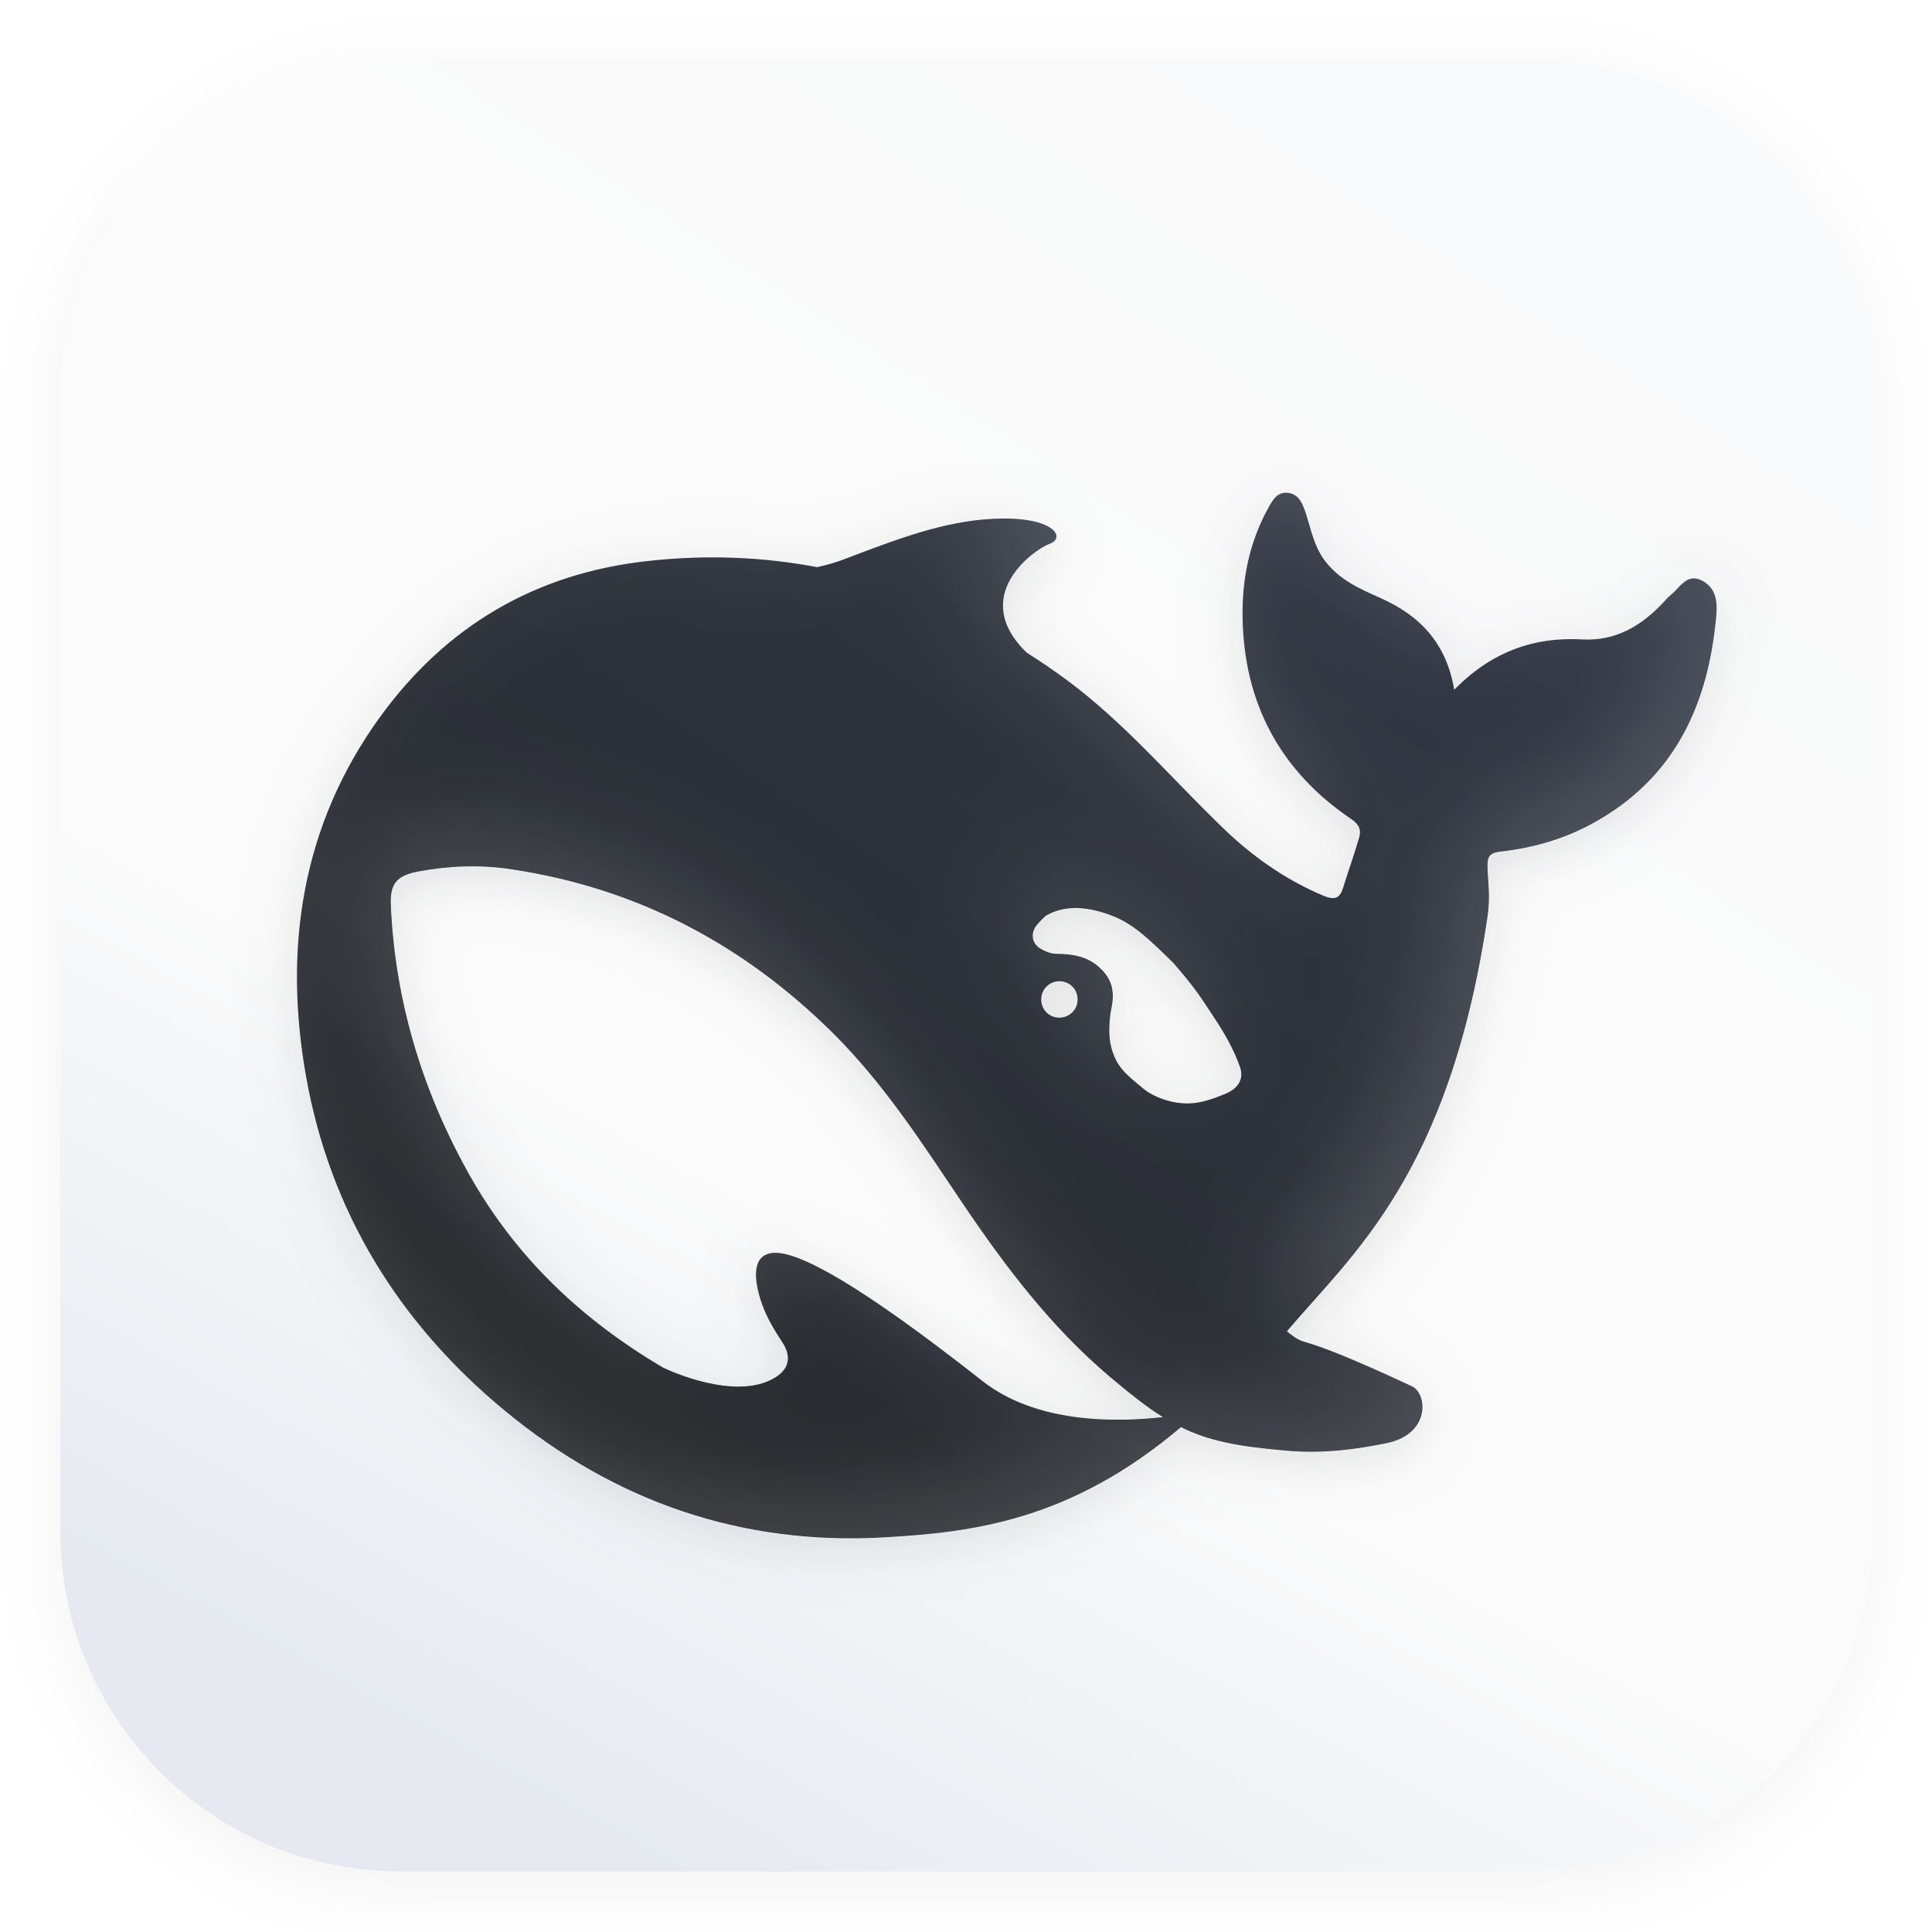
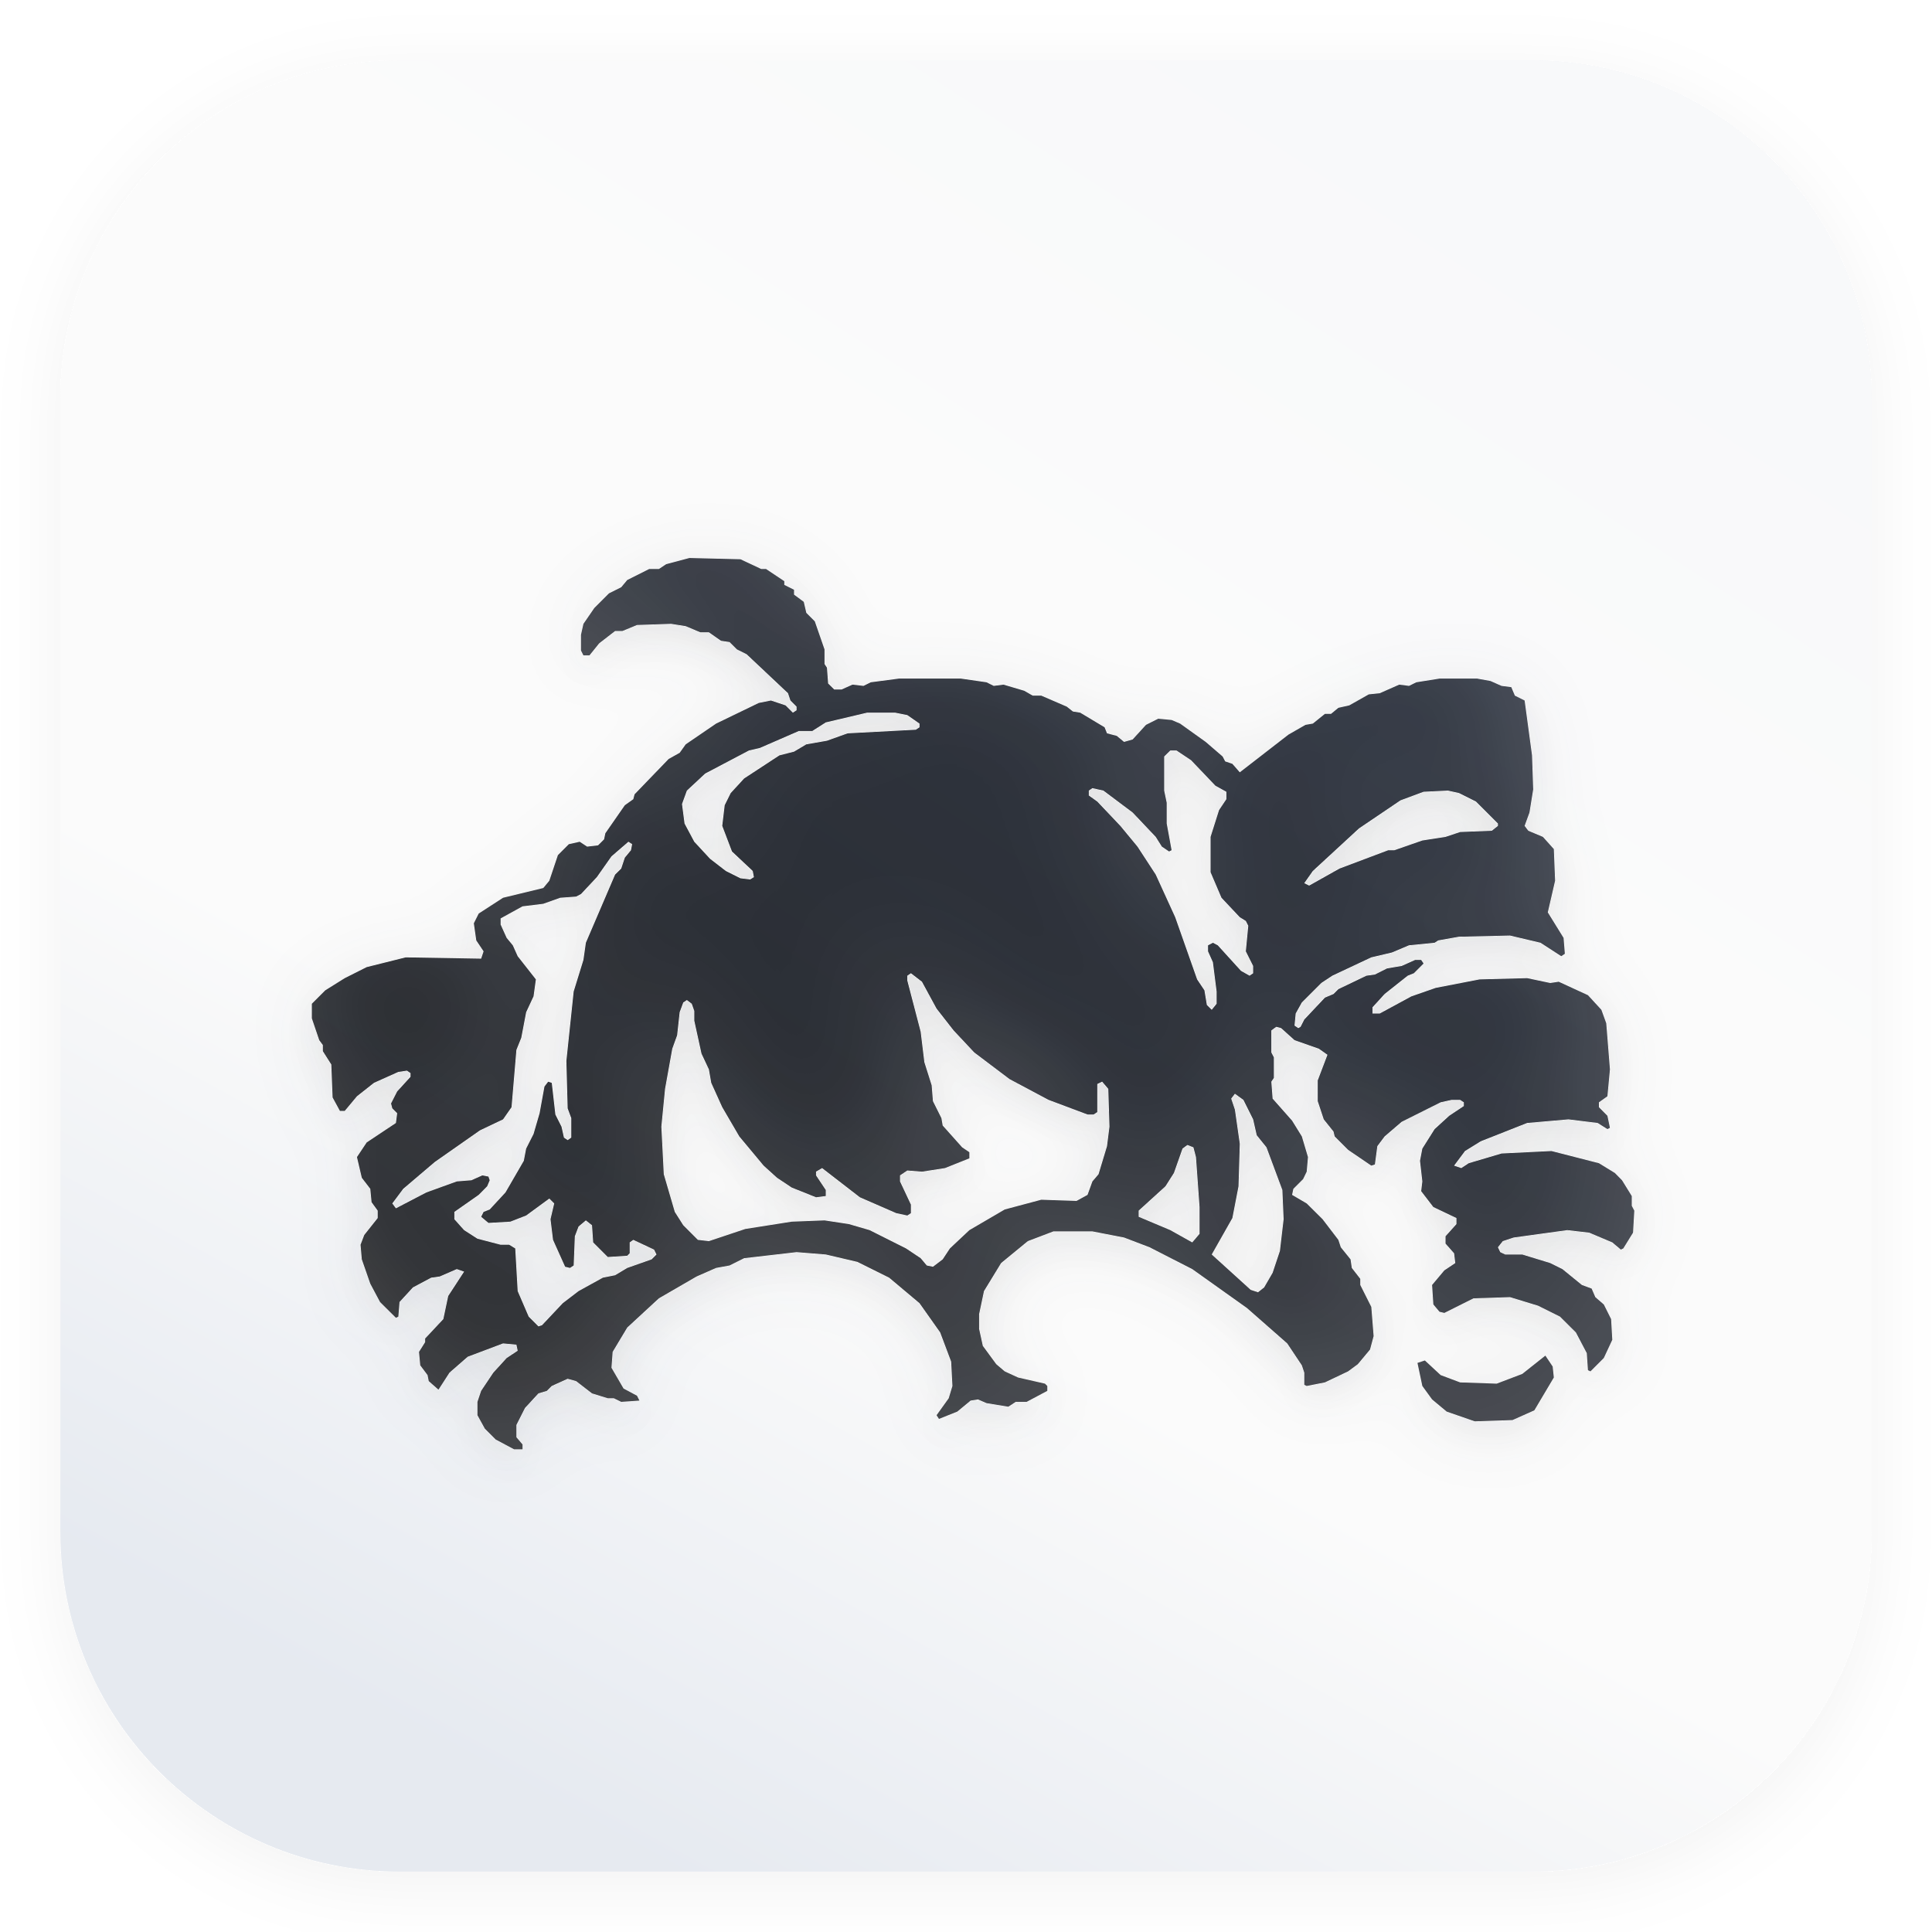
<svg xmlns="http://www.w3.org/2000/svg" width="1024" height="1024" viewBox="0 0 1024 1024" fill="none">
  <g transform="translate(32 32) scale(0.9375) translate(-40 -32)">
    <g filter="url(#filter0_d_1637_371)">
      <rect rx="192" width="1024" height="1024" transform="translate(40 32)" fill="#FBFBFB" />
      <rect rx="192" width="1024" height="1024" transform="translate(40 32)" fill="url(#paint0_linear_1637_371)" fill-opacity="0.4" />
      <rect rx="192" width="1024" height="1024" transform="translate(40 32)" fill="url(#paint1_linear_1637_371)" fill-opacity="0.8" />
      <g id="tray-glyph" filter="url(#filter1_ddi_1637_371)">
-         <path d="M968.002 326.025C959.5 321.85 955.842 329.804 950.865 333.835C949.162 335.143 947.722 336.834 946.283 338.393C933.859 351.673 919.336 360.407 900.376 359.363C872.649 357.804 848.963 366.525 828.035 387.759C823.586 361.583 808.812 345.951 786.313 335.936C774.536 330.729 762.64 325.51 754.401 314.186C748.645 306.112 747.074 297.127 744.195 288.274C742.36 282.936 740.538 277.465 734.385 276.554C727.718 275.51 725.103 281.112 722.476 285.803C712.006 304.95 707.952 326.039 708.349 347.405C709.26 395.463 729.54 433.742 769.823 460.962C774.404 464.094 775.579 467.212 774.14 471.771C771.394 481.153 768.119 490.257 765.241 499.639C763.406 505.624 760.66 506.933 754.256 504.329C732.154 495.08 713.049 481.417 696.175 464.874C667.524 437.138 641.633 406.536 609.325 382.566C601.733 376.964 594.154 371.758 586.298 366.802C553.33 334.773 590.616 308.464 599.251 305.333C608.282 302.082 602.393 290.877 573.214 291.009C544.048 291.141 517.364 300.906 483.353 313.935C478.389 315.891 473.147 317.318 467.786 318.494C436.917 312.64 404.873 311.332 371.377 315.111C308.332 322.141 257.975 351.964 220.953 402.876C176.471 464.081 166.014 533.624 178.835 606.153C192.302 682.594 231.291 745.887 291.194 795.372C353.328 846.68 424.876 871.813 506.498 866.99C556.076 864.122 611.279 857.489 673.532 804.74C689.23 812.55 705.708 815.681 733.052 818.02C754.111 819.976 774.391 816.976 790.076 813.726C814.674 808.519 812.971 785.726 804.072 781.564C731.995 747.962 747.826 761.638 733.435 750.565C770.06 707.198 825.263 662.139 846.85 516.156C848.553 504.567 847.114 497.273 846.85 487.892C846.718 482.157 848.025 479.95 854.574 479.303C872.623 477.215 890.156 472.273 906.238 463.42C952.938 437.892 971.765 395.965 976.215 345.7C976.875 338.01 976.083 330.069 967.976 326.039L968.002 326.025ZM561.067 778.432C491.222 723.477 457.343 705.374 443.347 706.154C430.263 706.933 432.626 721.918 435.505 731.682C438.515 741.315 442.436 747.962 447.929 756.418C451.718 762.021 454.346 770.345 444.14 776.609C421.641 790.549 382.533 771.918 380.698 771.006C335.174 744.182 297.109 708.757 270.293 660.316C244.389 613.698 229.35 563.685 226.868 510.302C226.208 497.406 230.01 492.847 242.831 490.508C259.704 487.376 277.106 486.729 293.98 489.2C365.264 499.625 425.959 531.523 476.844 582.052C505.878 610.831 527.861 645.213 550.491 678.815C574.561 714.492 600.452 748.49 633.42 776.358C645.066 786.122 654.348 793.548 663.247 799.019C636.431 802.018 591.698 802.666 561.08 778.445L561.067 778.432ZM594.55 562.905C594.55 557.171 599.132 552.625 604.888 552.625C606.195 552.625 607.371 552.876 608.414 553.273C609.853 553.801 611.16 554.581 612.203 555.744C614.038 557.567 615.081 560.17 615.081 562.905C615.081 568.64 610.5 573.185 604.743 573.185C598.987 573.185 594.537 568.627 594.537 562.905H594.55ZM698.539 616.301C691.871 619.037 685.19 621.375 678.787 621.64C668.845 622.155 657.992 618.125 652.103 613.17C642.953 605.479 636.404 601.185 633.658 587.773C632.483 582.039 633.13 573.185 634.186 568.111C636.536 557.171 633.922 550.141 626.212 543.759C619.927 538.553 611.952 537.112 603.185 537.112C599.911 537.112 596.914 535.685 594.682 534.509C591.025 532.686 588.015 528.127 590.893 522.525C591.804 520.701 596.254 516.275 597.297 515.495C609.206 508.716 622.937 510.936 635.625 516.01C647.403 520.833 656.288 529.686 669.109 542.186C682.193 557.289 684.543 561.465 692.003 572.789C697.892 581.642 703.252 590.759 706.909 601.185C709.128 607.699 706.249 613.038 698.539 616.288V616.301Z" fill="url(#paint2_linear_1637_371)" fill-opacity="0.9" />
+         <path d="M884.34 776.65L883.68 770.43L879.55 764.26L866.50 774.61L852.01 780.12L831.36 779.41L820.35 775.28L811.43 767.01L807.24 768.39L809.99 781.44L815.50 789.04L823.76 795.93L839.62 801.43L860.99 800.72L873.33 795.21ZM182.17 565.34L182.17 573.60L186.35 585.94L188.39 588.69L188.39 592.16L193.18 599.70L193.90 618.32L198.03 625.92L200.78 625.92L207.67 617.66L217.30 610.06L231.07 603.89L235.92 603.17L237.96 604.55L237.96 606.64L230.41 614.90L226.94 621.73L227.66 624.49L230.41 627.24L229.70 632.75L213.17 643.76L207.67 652.02L210.42 663.75L215.21 669.98L215.93 677.52L219.40 682.31L219.40 686.50L211.80 696.08L209.70 701.59L210.42 709.85L215.21 723.62L220.72 733.97L229.70 742.89L231.07 742.23L231.73 733.97L239.33 725.71L249.69 720.20L254.48 719.54L264.12 715.36L268.25 716.79L259.27 730.56L256.52 743.61L246.22 754.62L246.22 756.66L242.75 762.17L243.46 769.77L247.59 775.28L248.26 778.69L253.76 783.54L259.99 773.90L270.28 764.92L290.28 757.38L297.82 758.09L298.54 761.51L292.31 765.64L284.77 773.90L277.88 784.20L275.79 790.42L275.79 797.97L279.98 805.57L286.14 811.73L296.50 817.24L301.29 817.24L301.29 814.49L297.82 810.41L297.82 803.47L302.67 793.89L310.27 785.63L315.06 784.20L317.81 781.44L326.79 777.37L331.58 778.69L340.56 785.63L349.48 788.38L352.89 788.38L357.08 790.42L367.38 789.70L366.00 786.95L358.40 782.88L351.57 771.14L352.23 762.17L360.49 748.40L378.39 731.88L399.70 719.54L410.72 714.70L418.32 713.32L426.58 709.19L456.21 705.77L472.73 707.10L490.57 711.28L508.53 720.20L525.71 734.63L537.39 751.15L543.61 767.68L544.32 781.44L542.23 788.38L535.35 797.97L536.72 800.06L547.08 795.93L554.62 789.70L558.75 789.04L563.60 791.14L575.94 793.17L580.12 790.42L586.29 790.42L597.97 784.20L597.97 781.44L596.64 780.12L581.44 776.65L573.90 773.18L569.11 769.11L561.51 758.75L559.41 749.12L559.41 740.86L562.17 727.80L571.86 711.94L586.95 699.55L601.43 694.04L623.46 694.04L641.36 697.51L655.79 703.02L679.91 715.36L710.86 737.39L733.61 757.38L741.87 769.77L743.25 773.90L743.25 780.78L744.62 781.44L754.92 779.41L768.03 773.18L773.54 769.11L780.42 760.85L782.46 753.25L781.14 736.72L774.91 724.33L774.91 720.86L770.12 714.70L769.41 709.85L763.90 703.02L762.52 698.83L753.60 687.16L744.62 678.24L736.36 673.39L737.08 669.98L742.59 664.47L744.62 660.28L745.34 652.02L741.87 640.35L736.36 631.43L725.35 618.98L724.63 609.40L726.06 607.30L726.06 595.63L724.63 592.88L724.63 580.43L727.39 578.39L730.14 579.11L737.74 585.94L751.51 590.78L756.35 594.20L750.85 608.68L750.85 620.41L754.26 630.71L759.77 637.59L760.43 640.35L768.03 647.95L781.14 656.87L783.17 656.21L784.55 645.86L788.68 640.35L798.32 632.09L820.35 621.07L826.52 619.70L831.36 619.70L833.46 621.07L833.46 623.17L825.19 628.67L816.93 636.22L809.99 647.23L808.67 654.12L809.99 665.79L809.33 671.30L816.22 680.28L829.27 686.50L829.27 689.91L823.10 696.80L823.10 700.93L827.95 706.43L828.61 711.94L822.44 716.07L815.50 724.33L816.22 735.35L819.69 739.48L822.44 740.14L838.96 731.88L859.56 731.22L875.42 736.06L887.81 742.23L896.79 751.15L902.96 762.88L903.62 772.52L905.05 773.18L912.59 765.64L917.39 755.34L916.72 743.61L912.59 735.35L907.80 731.22L905.71 726.37L900.20 724.33L889.19 715.36L882.30 711.94L866.50 707.10L856.81 707.10L854.05 705.77L852.73 703.02L855.48 699.55L861.65 697.51L891.94 693.33L904.33 694.76L917.39 700.27L922.23 704.34L923.61 703.68L929.12 694.76L929.83 682.31L928.40 679.56L928.40 674.05L922.89 665.13L918.82 661.00L909.84 655.49L883.02 648.61L854.77 649.99L836.21 655.49L832.02 658.25L827.95 656.87L834.12 648.61L843.04 643.10L869.25 632.75L892.60 630.71L909.12 632.75L914.63 636.22L916.06 635.50L914.63 628.67L909.84 623.83L909.84 621.07L914.63 617.66L916.06 602.46L913.97 576.35L911.22 568.75L903.62 560.49L887.10 552.89L882.30 553.61L869.25 550.86L842.38 551.57L817.59 556.36L803.83 561.15L785.93 570.85L781.80 570.85L781.80 567.38L788.68 559.83L801.73 549.48L805.20 548.10L810.71 542.59L809.33 540.56L805.92 540.56L798.32 543.97L790.06 545.35L783.17 548.82L778.38 549.48L762.52 557.08L759.77 559.83L754.92 561.87L743.25 574.26L741.15 578.39L739.83 579.11L737.74 577.68L738.40 570.85L741.87 564.62L752.88 553.61L759.11 549.48L781.14 539.12L792.81 536.37L802.45 532.30L816.93 530.86L818.97 529.54L830.70 527.45L859.56 526.79L876.80 530.86L888.53 538.46L890.57 537.09L889.85 528.11L880.93 513.68L885.06 495.78L884.34 477.88L878.17 471.00L869.91 467.53L867.82 464.78L870.57 457.23L872.67 444.18L872.01 424.90L867.82 393.90L862.31 391.14L860.28 386.35L854.77 385.64L848.54 382.88L841.00 381.51L819.69 381.51L806.58 383.60L802.45 385.64L796.94 384.92L785.93 389.77L779.70 390.43L768.69 396.65L762.52 398.03L758.39 401.44L754.92 401.44L748.09 406.95L743.91 407.67L734.32 413.17L706.79 434.49L702.60 429.70L698.53 428.32L697.10 425.57L687.51 417.30L673.03 406.95L668.24 404.91L660.64 404.20L653.75 407.67L646.21 415.93L641.36 417.30L637.23 413.89L631.72 412.46L630.35 409.04L616.58 400.78L612.45 400.12L608.98 397.37L594.55 391.14L589.70 391.14L584.91 388.39L573.18 384.92L567.68 385.64L563.60 383.60L549.12 381.51L514.03 381.51L498.17 383.60L494.04 385.64L487.82 384.92L481.65 387.68L477.52 387.68L474.05 384.26L473.39 375.34L472.01 373.25L472.01 364.99L466.51 349.12L461.72 344.33L460.28 338.11L454.78 334.03L454.78 331.28L449.27 328.53L449.27 326.43L438.97 319.55L436.22 319.55L424.49 314.04L395.63 313.33L382.52 316.80L378.39 319.55L372.88 319.55L360.49 325.77L357.08 329.85L350.14 333.32L341.88 341.58L335.71 350.56L334.33 356.72L334.33 365.65L335.71 368.40L339.12 368.40L344.63 361.57L353.61 354.63L357.74 354.63L366.00 351.22L385.28 350.56L393.54 351.88L401.80 355.35L406.64 355.35L413.47 360.14L418.32 360.86L422.45 364.99L427.96 367.74L451.36 389.77L452.74 393.90L456.21 397.37L456.21 399.41L454.12 400.78L449.99 396.65L441.72 393.90L434.84 395.28L410.72 406.95L393.54 418.68L390.12 423.47L383.90 426.94L364.62 446.93L363.91 449.69L359.12 453.10L348.10 468.96L347.39 472.38L343.97 475.79L337.80 476.51L333.62 473.75L327.45 475.13L321.28 481.30L316.43 495.78L313.02 499.91L290.28 505.42L276.51 514.34L273.75 519.85L275.13 529.54L279.26 535.71L277.88 539.84L235.20 539.12L213.17 544.63L200.78 550.86L189.77 557.74ZM677.16 645.19L680.57 646.52L682.01 652.02L684.04 680.28L684.04 695.42L679.91 700.27L667.52 693.33L649.62 685.78L649.62 682.31L664.77 668.54L669.56 661.00L674.41 647.23ZM704.03 616.23L708.83 619.70L714.33 630.71L716.37 639.69L721.88 646.52L730.86 670.64L731.57 687.16L729.48 705.06L725.35 717.45L720.56 725.71L717.09 728.46L712.96 727.09L690.93 707.10L702.60 686.50L706.07 668.54L706.79 644.48L704.03 625.20L701.94 618.98ZM632.44 613.47L633.10 634.84L631.72 645.86L626.93 661.72L623.46 665.79L620.71 673.39L614.49 676.81L594.55 676.14L573.90 681.65L553.91 693.33L542.89 703.68L538.82 709.85L533.31 714.03L529.84 713.32L526.37 709.19L518.11 703.68L497.51 693.33L485.78 689.91L472.01 687.82L453.46 688.54L427.24 692.67L406.64 699.55L400.42 698.83L392.16 690.57L387.37 683.03L381.14 661.72L379.77 634.84L381.86 613.47L385.94 590.78L388.69 583.18L390.12 570.13L392.16 564.62L394.20 563.25L396.95 565.34L398.38 569.41L398.38 574.92L402.46 593.54L406.64 602.46L407.97 610.06L414.19 623.83L423.83 640.35L437.59 656.87L445.19 663.75L453.46 669.26L467.22 674.77L472.73 674.05L472.73 670.64L467.22 662.38L467.22 660.28L470.64 658.25L492.01 674.77L512.60 683.74L518.83 685.07L520.86 683.74L520.86 678.90L514.70 665.79L514.70 662.38L518.83 659.62L527.09 660.28L540.14 658.25L553.91 652.74L553.91 649.27L549.83 646.52L538.82 634.18L538.10 629.99L533.31 620.41L532.59 611.43L528.46 598.38L526.37 581.14L518.83 552.23L518.83 549.48L520.86 548.10L527.09 552.89L535.35 568.09L544.99 580.43L556.66 592.88L576.65 607.97L598.68 619.70L620.71 627.96L624.18 627.96L626.22 626.58L626.22 610.72L628.97 609.40ZM361.15 473.75L363.25 475.13L362.59 478.54L359.12 482.73L357.08 488.90L353.61 492.31L337.09 530.86L335.71 540.56L330.20 558.40L326.07 597.67L326.79 624.49L328.83 629.99L328.83 641.01L326.79 642.44L324.70 641.01L323.32 634.84L319.85 627.96L317.81 610.06L315.77 609.40L313.68 612.15L310.93 627.24L307.51 638.97L303.33 647.23L302.01 654.12L291.65 672.01L282.73 681.65L279.26 683.03L277.88 685.78L282.01 689.25L294.41 688.54L303.33 685.07L316.43 675.48L319.19 678.24L317.10 687.16L318.53 698.83L325.36 714.03L328.11 714.70L330.20 713.32L330.86 696.80L332.96 691.29L337.09 687.82L340.56 690.57L341.22 700.27L349.48 708.53L360.49 707.81L361.87 706.43L361.87 700.27L363.91 698.83L375.64 704.34L377.01 707.10L374.26 709.85L360.49 714.70L353.61 718.83L346.72 720.20L332.96 727.80L324.03 734.63L312.30 747.08L310.27 747.74L304.76 742.23L298.54 727.80L297.16 703.68L293.74 701.59L288.90 701.59L275.79 698.17L268.25 693.33L262.74 687.16L262.74 683.03L276.51 673.39L281.30 668.54L282.73 665.13L282.01 663.04L278.54 662.38L272.38 665.13L264.12 665.79L246.93 672.01L229.70 680.99L227.66 678.24L233.83 669.98L251.72 654.78L277.22 636.93L290.28 630.71L295.07 623.83L297.82 591.44L300.57 584.61L303.33 570.13L307.51 561.15L308.83 551.57L298.54 538.46L295.78 532.30L292.31 528.11L288.90 520.57L288.90 517.10L301.29 510.27L313.02 508.83L322.60 505.42L331.58 504.76L334.33 503.33L343.31 493.74L351.57 482.01ZM852.73 463.46L852.73 464.78L849.26 467.53L831.36 468.25L823.10 471.00L809.99 473.04L794.19 478.54L790.72 478.54L763.18 488.90L746.00 498.54L743.25 497.16L748.09 490.28L774.20 466.21L797.66 450.35L810.71 445.50L824.48 444.84L830.70 446.22L840.28 451.01ZM667.52 422.15L670.99 422.15L679.25 427.66L693.02 442.09L699.19 445.50L699.19 449.69L695.06 455.86L690.27 471.00L690.27 490.99L696.43 505.42L706.79 516.43L710.20 518.53L711.58 521.28L710.20 535.71L714.33 543.97L714.33 548.10L712.30 549.48L707.45 546.72L694.34 532.30L691.59 530.86L688.83 532.30L688.83 535.71L691.59 541.88L693.68 558.40L693.68 565.34L690.93 568.75L688.17 566.00L686.80 557.74L682.67 551.57L670.28 516.43L659.26 492.31L648.96 476.51L639.27 464.78L626.22 451.01L621.43 447.59L621.43 444.84L623.46 443.46L629.69 444.84L646.21 457.23L659.26 471.00L662.73 476.51L666.81 479.26L668.24 478.54L665.48 463.46L665.48 451.72L664.05 444.84L664.05 425.57ZM525.71 406.95L525.71 409.04L523.62 410.42L485.07 412.46L473.39 416.64L461.72 418.68L454.78 422.81L446.52 424.90L426.58 437.96L418.98 446.22L415.57 453.10L414.19 464.78L419.70 479.26L431.43 490.28L432.09 493.74L429.99 495.07L424.49 494.41L416.23 490.28L407.30 483.39L398.38 473.75L392.88 463.46L391.44 452.44L394.20 444.84L404.55 435.20L429.33 422.15L435.50 420.72L457.53 411.14L465.13 411.14L472.73 406.29L496.08 400.78L511.94 400.78L518.83 402.16Z" fill-rule="evenodd" fill="url(#paint2_linear_1637_371)" fill-opacity="0.9" />
      </g>
    </g>
  </g>
  <defs>
    <filter id="filter0_d_1637_371" x="-8" y="-16" width="1120" height="1120" filterUnits="userSpaceOnUse" color-interpolation-filters="sRGB">
      <feFlood flood-opacity="0" result="BackgroundImageFix" />
      <feColorMatrix in="SourceAlpha" type="matrix" values="0 0 0 0 0 0 0 0 0 0 0 0 0 0 0 0 0 0 127 0" result="hardAlpha" />
      <feOffset dy="8" />
      <feGaussianBlur stdDeviation="20" />
      <feComposite in2="hardAlpha" operator="out" />
      <feColorMatrix type="matrix" values="0 0 0 0 0 0 0 0 0 0 0 0 0 0 0 0 0 0 0.05 0" />
      <feBlend mode="normal" in2="BackgroundImageFix" result="effect1_dropShadow_1637_371" />
      <feBlend mode="normal" in="BackgroundImageFix" in2="effect1_dropShadow_1637_371" result="BackgroundImageFix" />
      <feBlend mode="normal" in="SourceGraphic" in2="BackgroundImageFix" result="shape" />
    </filter>
    <filter id="filter1_ddi_1637_371" x="133.744" y="240.427" width="882.652" height="671.147" filterUnits="userSpaceOnUse" color-interpolation-filters="sRGB">
      <feFlood flood-opacity="0" result="BackgroundImageFix" />
      <feColorMatrix in="SourceAlpha" type="matrix" values="0 0 0 0 0 0 0 0 0 0 0 0 0 0 0 0 0 0 127 0" result="hardAlpha" />
      <feOffset dy="4" />
      <feGaussianBlur stdDeviation="20" />
      <feComposite in2="hardAlpha" operator="out" />
      <feColorMatrix type="matrix" values="0 0 0 0 0.176 0 0 0 0 0.192 0 0 0 0 0.231 0 0 0 0.08 0" />
      <feBlend mode="normal" in2="BackgroundImageFix" result="effect1_dropShadow_1637_371" />
      <feColorMatrix in="SourceAlpha" type="matrix" values="0 0 0 0 0 0 0 0 0 0 0 0 0 0 0 0 0 0 127 0" result="hardAlpha" />
      <feOffset dy="8" />
      <feGaussianBlur stdDeviation="8" />
      <feComposite in2="hardAlpha" operator="out" />
      <feColorMatrix type="matrix" values="0 0 0 0 0.173 0 0 0 0 0.188 0 0 0 0 0.224 0 0 0 0.04 0" />
      <feBlend mode="normal" in2="effect1_dropShadow_1637_371" result="effect2_dropShadow_1637_371" />
      <feBlend mode="normal" in="SourceGraphic" in2="BackgroundImageFix" result="shape" />
      <feColorMatrix in="SourceAlpha" type="matrix" values="0 0 0 0 0 0 0 0 0 0 0 0 0 0 0 0 0 0 127 0" result="hardAlpha" />
      <feOffset dx="-16" dy="-20" />
      <feGaussianBlur stdDeviation="30" />
      <feComposite in2="hardAlpha" operator="arithmetic" k2="-1" k3="1" />
      <feColorMatrix type="matrix" values="0 0 0 0 1 0 0 0 0 1 0 0 0 0 1 0 0 0 0.15 0" />
      <feBlend mode="normal" in2="shape" result="effect3_innerShadow_1637_371" />
      <feBlend mode="normal" in="effect3_innerShadow_1637_371" in2="effect2_dropShadow_1637_371" result="effect3_innerShadow_1637_371" />
    </filter>
    <linearGradient id="paint0_linear_1637_371" x1="973.58" y1="1.59609e-05" x2="378.123" y2="917.86" gradientUnits="userSpaceOnUse">
      <stop offset="0.142" stop-color="#D4DBE9" />
      <stop offset="0.486" stop-color="#FBFBFB" />
    </linearGradient>
    <linearGradient id="paint1_linear_1637_371" x1="603.371" y1="445.063" x2="239.356" y2="1111.41" gradientUnits="userSpaceOnUse">
      <stop offset="0.363" stop-color="#FBFBFB" />
      <stop offset="0.83" stop-color="#E1E6EE" />
    </linearGradient>
    <linearGradient id="paint2_linear_1637_371" x1="849.855" y1="39.085" x2="331.636" y2="802.645" gradientUnits="userSpaceOnUse">
      <stop offset="0.086" stop-color="#1C2434" />
      <stop offset="1" stop-color="#0F1115" />
    </linearGradient>
  </defs>
</svg>
